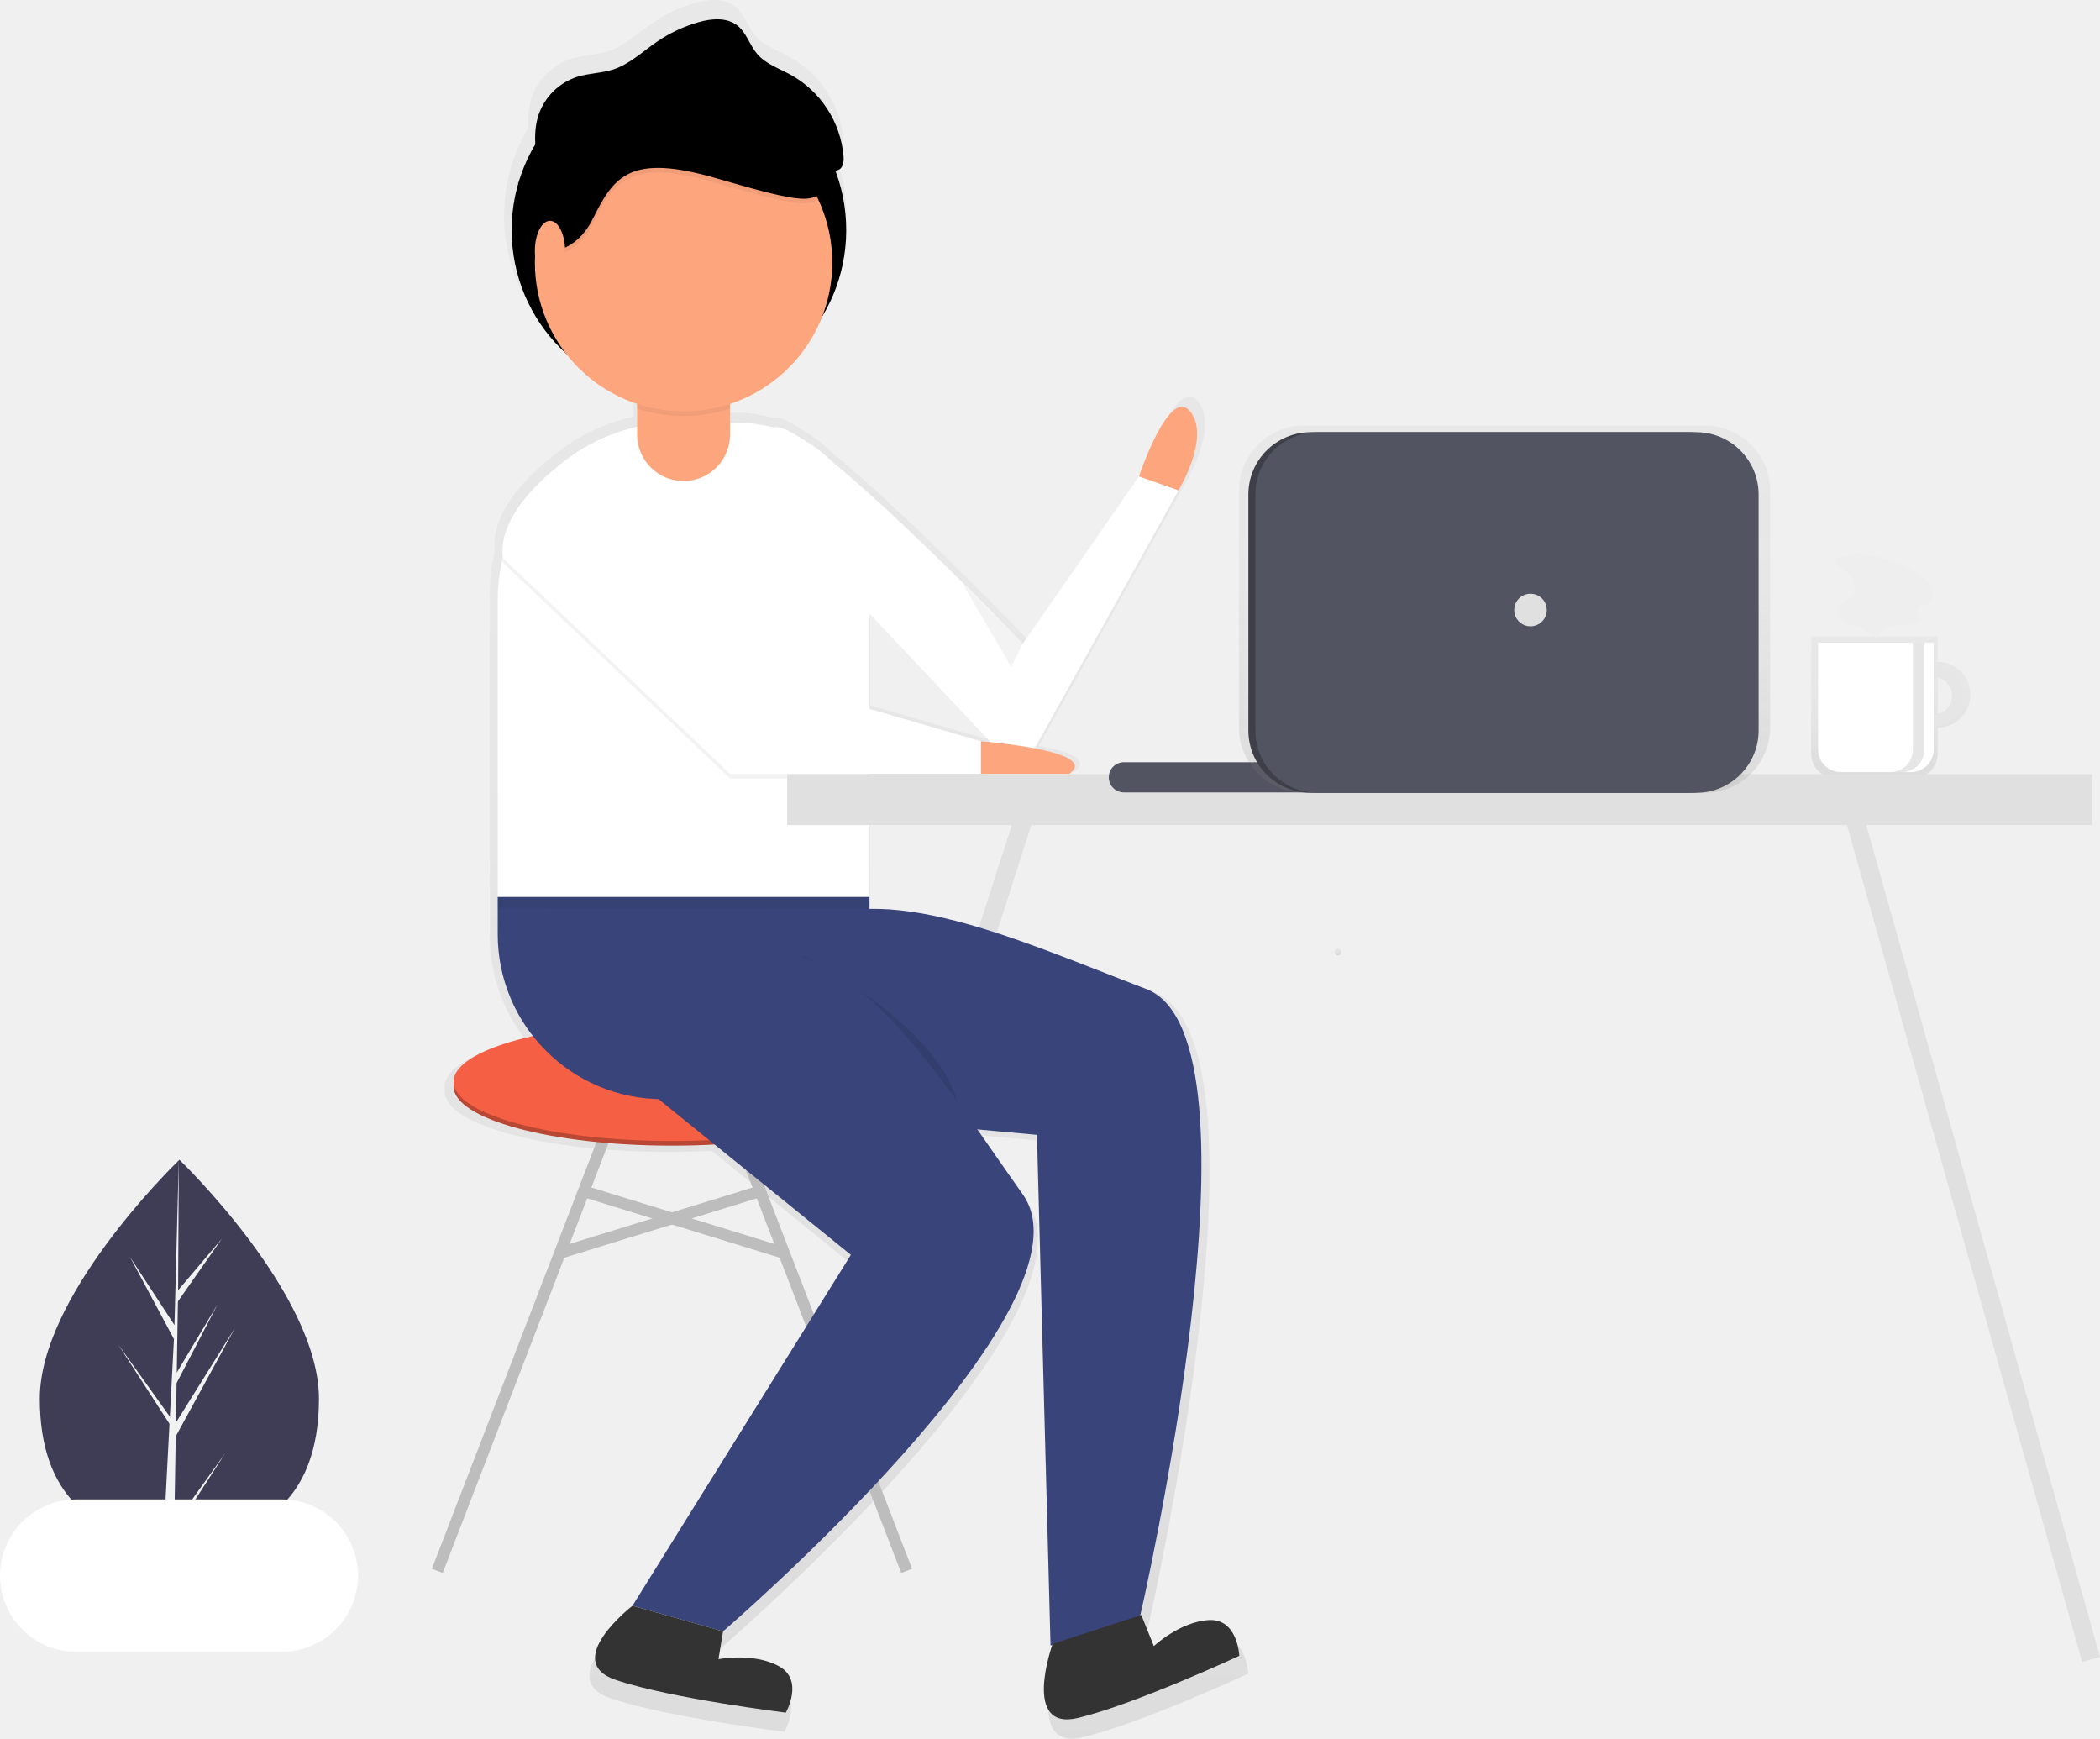
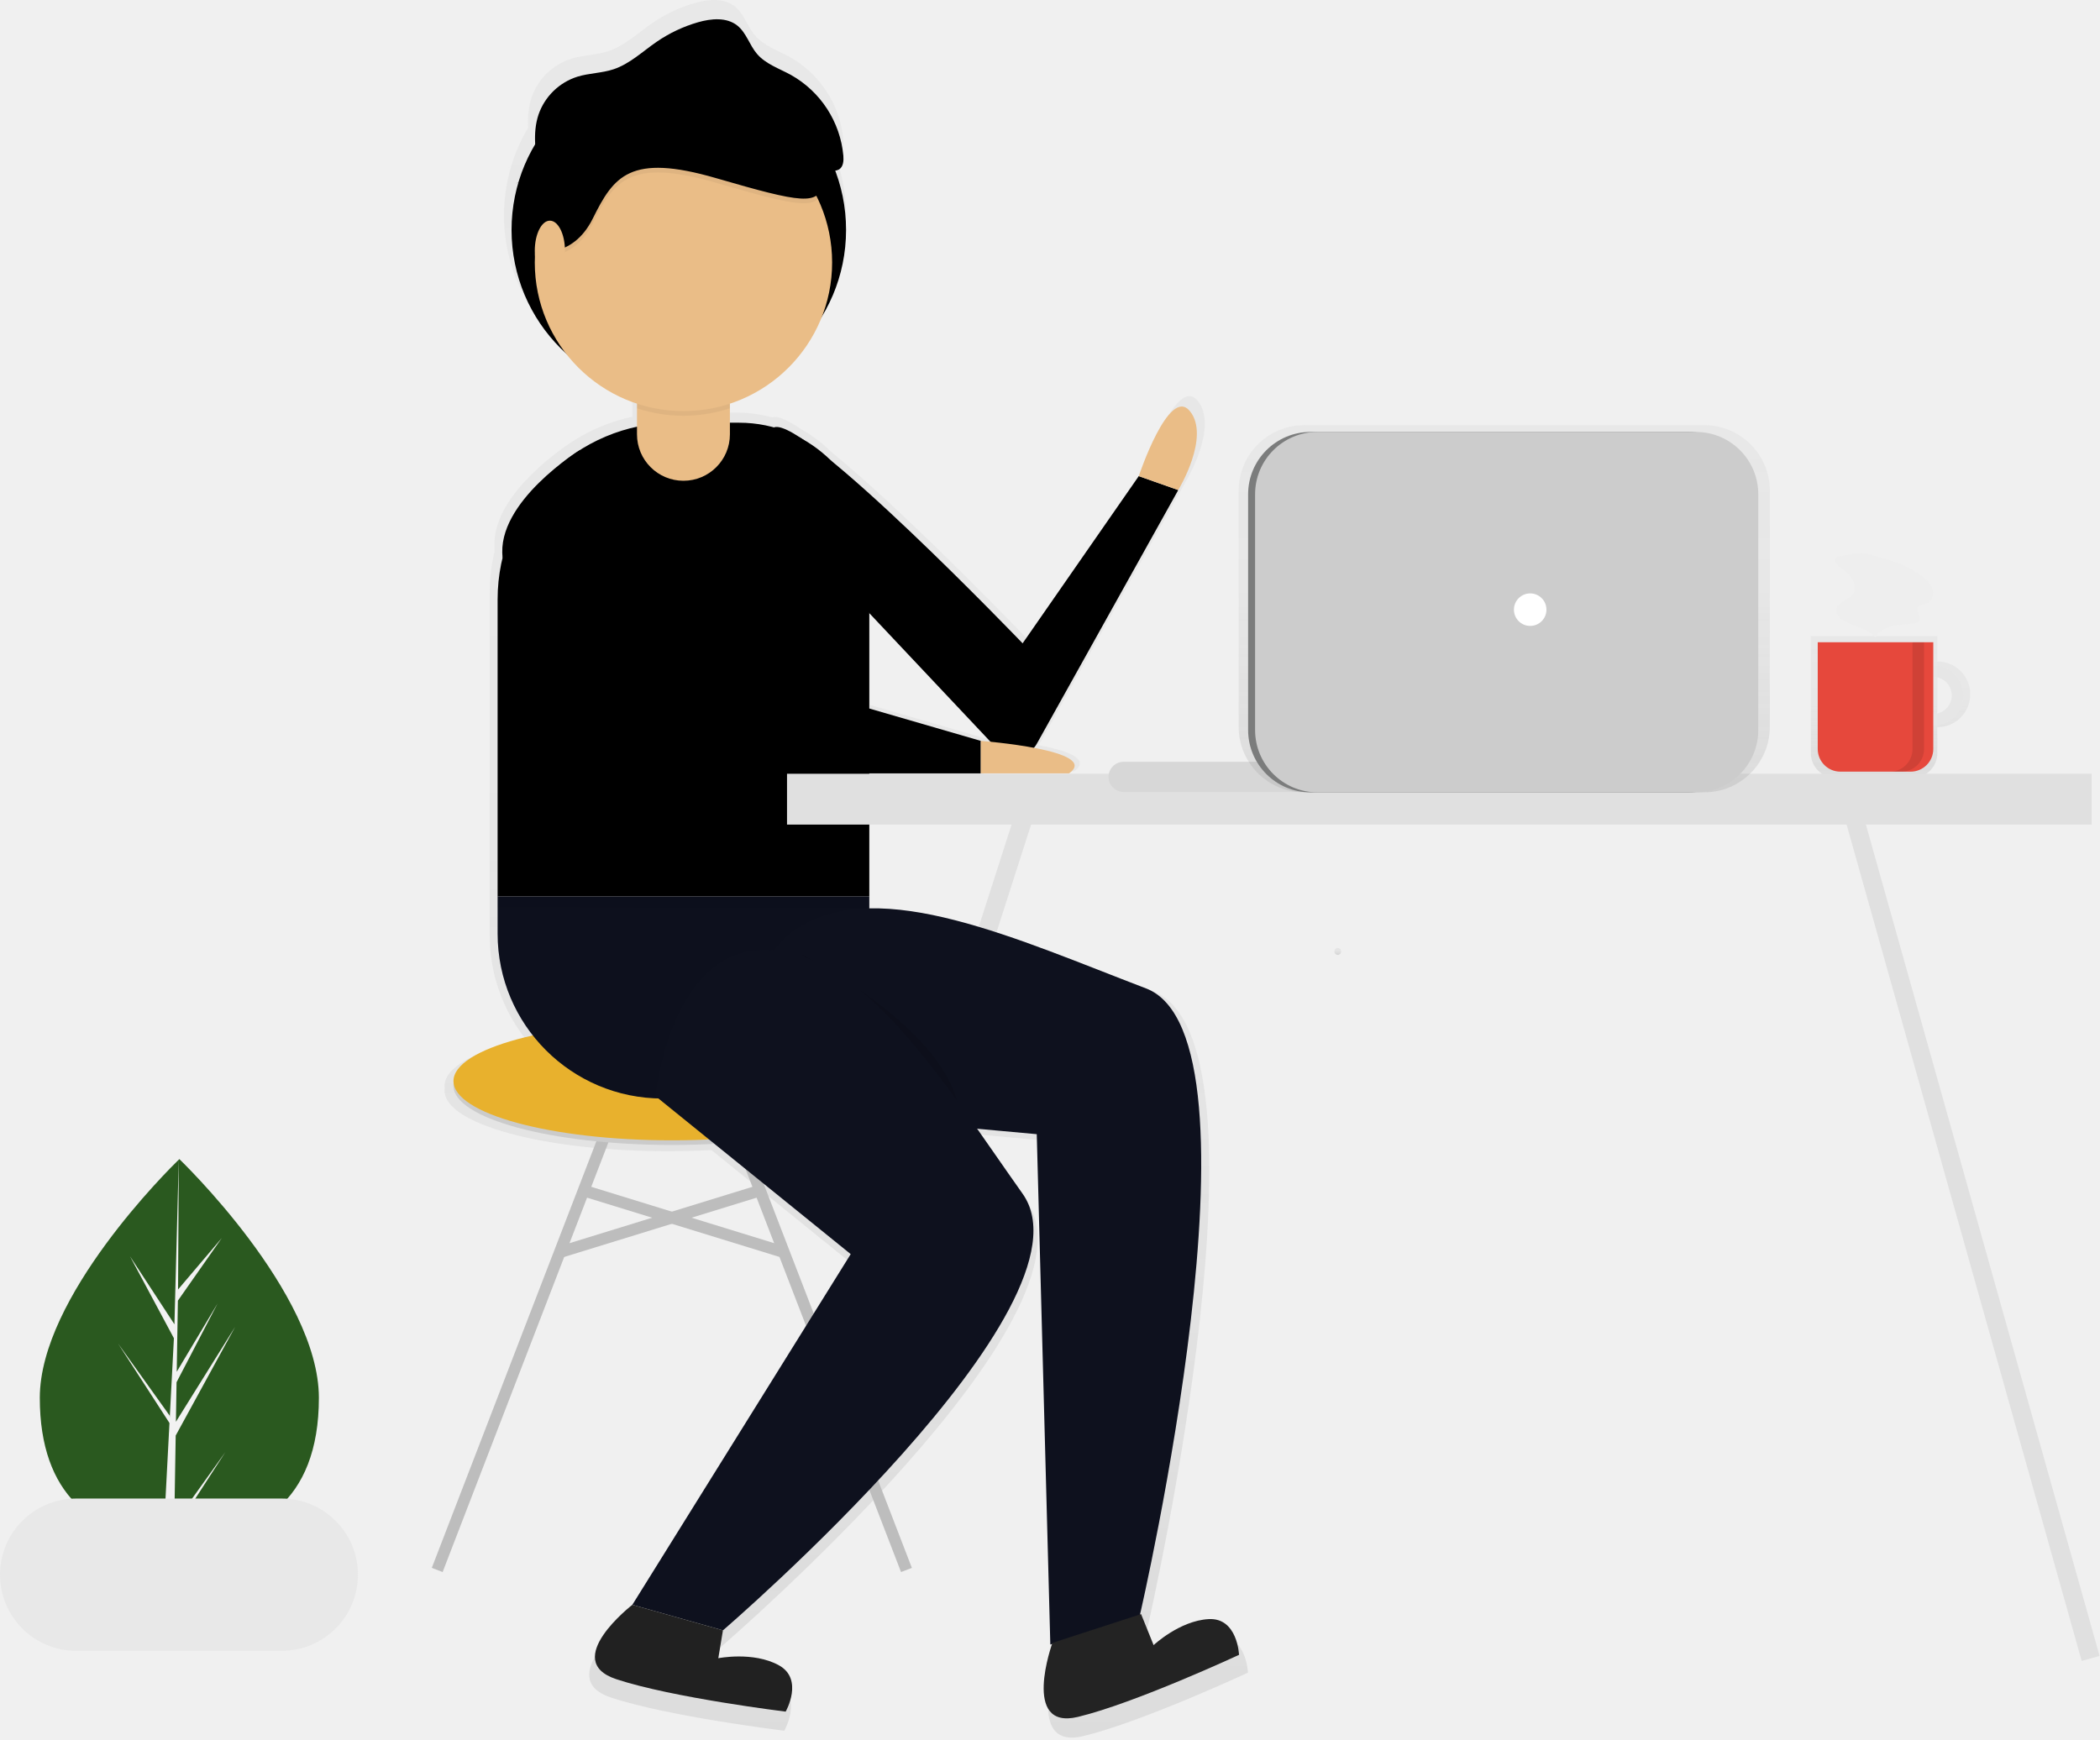
- <svg xmlns="http://www.w3.org/2000/svg" xmlns:xlink="http://www.w3.org/1999/xlink" id="a581a3db-2a43-4a80-ac9d-86c7ddaa56ac" data-name="Layer 1" width="903.822" height="748.215" viewBox="0 0 903.822 748.215">
+ <svg xmlns="http://www.w3.org/2000/svg" width="904px" height="749px" viewBox="0 0 904 749" version="1.1">
  <defs>
-     <linearGradient id="fbde297d-ab9b-4106-ad77-f89466c8290f" x1="963.632" y1="410.815" x2="963.632" y2="349.802" gradientUnits="userSpaceOnUse">
-       <stop offset="0" stop-color="gray" stop-opacity="0.25" />
-       <stop offset="0.535" stop-color="gray" stop-opacity="0.12" />
-       <stop offset="1" stop-color="gray" stop-opacity="0.1" />
+     <linearGradient x1="50%" y1="100%" x2="50%" y2="0%" id="linearGradient-1">
+       <stop stop-color="#808080" stop-opacity="0.25" offset="0%" />
+       <stop stop-color="#808080" stop-opacity="0.12" offset="53.514%" />
+       <stop stop-color="#808080" stop-opacity="0.1" offset="100%" />
    </linearGradient>
-     <linearGradient id="b55aa966-9953-40ef-b933-2af4fb1d4bf9" x1="514.095" y1="824.108" x2="514.095" y2="75.892" xlink:href="#fbde297d-ab9b-4106-ad77-f89466c8290f" />
-     <linearGradient id="a395c18f-205e-4149-866b-9e6fd62c4f5f" x1="725.679" y1="487.075" x2="725.679" y2="484.075" xlink:href="#fbde297d-ab9b-4106-ad77-f89466c8290f" />
-     <linearGradient id="bfa05cfc-d7ec-49e0-8f8e-7dcb2e2661be" x1="647.539" y1="341.178" x2="647.539" y2="183.077" xlink:href="#fbde297d-ab9b-4106-ad77-f89466c8290f" />
+     <linearGradient x1="50%" y1="100%" x2="50%" y2="-5.25530901e-07%" id="linearGradient-2">
+       <stop stop-color="#808080" stop-opacity="0.25" offset="0%" />
+       <stop stop-color="#808080" stop-opacity="0.12" offset="53.514%" />
+       <stop stop-color="#808080" stop-opacity="0.1" offset="100%" />
+     </linearGradient>
+     <linearGradient x1="50%" y1="100%" x2="50%" y2="-1.89478063e-12%" id="linearGradient-3">
+       <stop stop-color="#808080" stop-opacity="0.25" offset="0%" />
+       <stop stop-color="#808080" stop-opacity="0.12" offset="53.514%" />
+       <stop stop-color="#808080" stop-opacity="0.1" offset="100%" />
+     </linearGradient>
+     <linearGradient x1="50%" y1="100%" x2="50%" y2="0%" id="linearGradient-4">
+       <stop stop-color="#808080" stop-opacity="0.25" offset="0%" />
+       <stop stop-color="#808080" stop-opacity="0.12" offset="53.514%" />
+       <stop stop-color="#808080" stop-opacity="0.1" offset="100%" />
+     </linearGradient>
  </defs>
-   <path d="M287.076,677.787c0,45.239-26.894,61.036-60.068,61.036-.772,0-1.541-.008-2.304-.029-1.536-.033-3.06-.1-4.563-.209-29.942-2.117-53.204-18.728-53.204-60.799,0-43.535,55.626-98.472,59.822-102.551l.008-.004c.159-.159.242-.238.242-.238S287.076,632.544,287.076,677.787Z" transform="translate(-149.8033 -75.89238)" fill="#3f3d56" />
-   <path d="M224.817,731.902,246.789,701.204l-22.027,34.067-.058,3.524c-1.536-.033-3.06-.1-4.563-.209l2.367-45.26-.017-.351.042-.067.221-4.275L200.673,654.479l22.148,30.948.054.906,1.791-34.196-18.904-35.29,19.133,29.282,1.862-70.893.008-.242v.238l-.309,55.906,18.816-22.164-18.895,26.978-.497,30.618,17.572-29.383L225.806,671.078l-.276,17.021,25.508-40.901-25.604,46.842Z" transform="translate(-149.8033 -75.89238)" fill="#f2f2f2" />
-   <g opacity="0.7">
-     <path d="M983.788,360.697V349.802H929.312V400.192a10.623,10.623,0,0,0,10.623,10.623H973.165a10.623,10.623,0,0,0,10.623-10.623V389.025a14.164,14.164,0,0,0,0-28.327Zm0,22.88V366.145a8.716,8.716,0,1,1,0,17.432Z" transform="translate(-149.8033 -75.89238)" fill="url(#fbde297d-ab9b-4106-ad77-f89466c8290f)" />
+   <g id="Page-1" stroke="none" stroke-width="1" fill="none" fill-rule="evenodd">
+     <g id="About3">
+       <path d="M137.273,601.895 C137.273,647.134 110.378,662.931 77.205,662.931 C76.433,662.931 75.664,662.923 74.9,662.902 C73.364,662.869 71.84,662.802 70.337,662.693 C40.395,660.577 17.133,643.965 17.133,601.895 C17.133,558.359 72.759,503.422 76.954,499.343 L76.963,499.339 C77.121,499.181 77.205,499.101 77.205,499.101 C77.205,499.101 137.273,556.652 137.273,601.895 Z" id="Path" fill="#2A591F" fill-rule="nonzero" />
+       <path d="M75.013,656.009 L96.985,625.312 L74.959,659.378 L74.9,662.902 C73.364,662.869 71.84,662.802 70.337,662.693 L72.704,617.434 L72.688,617.083 L72.73,617.016 L72.951,612.741 L50.87,578.587 L73.018,609.535 L73.072,610.441 L74.863,576.244 L55.959,540.954 L75.092,570.237 L76.954,499.343 L76.963,499.101 L76.963,499.339 L76.654,555.245 L95.47,533.081 L76.575,560.059 L76.078,590.677 L93.65,561.294 L76.003,595.186 L75.727,612.207 L101.236,571.306 L75.631,618.148 L75.013,656.009 Z" id="Path" fill="#F2F2F2" fill-rule="nonzero" />
+       <g id="Group" opacity="0.7" transform="translate(779, 273)" fill="url(#linearGradient-1)" fill-rule="nonzero">
+         <path d="M54.984,11.805 L54.984,0.91 L0.509,0.91 L0.509,51.3 C0.509,57.166 5.265,61.922 11.132,61.922 L44.362,61.922 C50.228,61.922 54.984,57.166 54.984,51.3 L54.984,40.132 C62.807,40.132 69.148,33.791 69.148,25.969 C69.148,18.146 62.807,11.805 54.984,11.805 L54.984,11.805 Z M54.984,34.685 L54.984,17.253 C59.798,17.253 63.7,21.155 63.7,25.969 C63.7,30.782 59.798,34.685 54.984,34.685 L54.984,34.685 Z" id="Shape" />
+       </g>
+       <path d="M832.232,286.51 C825.09,286.51 819.3,292.3 819.3,299.442 C819.3,306.584 825.09,312.374 832.232,312.374 C839.374,312.374 845.164,306.584 845.164,299.442 C845.164,292.3 839.374,286.51 832.232,286.51 Z M832.232,307.4 C827.836,307.4 824.273,303.837 824.273,299.442 C824.273,295.047 827.836,291.484 832.232,291.484 C836.627,291.484 840.19,295.047 840.19,299.442 C840.19,303.837 836.627,307.4 832.232,307.4 L832.232,307.4 Z" id="Shape" fill="#FFFFFF" fill-rule="nonzero" />
+       <path d="M832.232,286.51 C825.09,286.51 819.3,292.3 819.3,299.442 C819.3,306.584 825.09,312.374 832.232,312.374 C839.374,312.374 845.164,306.584 845.164,299.442 C845.164,292.3 839.374,286.51 832.232,286.51 Z M832.232,307.4 C827.836,307.4 824.273,303.837 824.273,299.442 C824.273,295.047 827.836,291.484 832.232,291.484 C836.627,291.484 840.19,295.047 840.19,299.442 C840.19,303.837 836.627,307.4 832.232,307.4 L832.232,307.4 Z" id="Shape" fill="#000000" fill-rule="nonzero" opacity="0.1" />
+       <path d="M782.493,276.563 L832.232,276.563 L832.232,322.52 C832.232,327.904 827.866,332.27 822.482,332.27 L792.243,332.27 C786.858,332.27 782.493,327.904 782.493,322.52 L782.493,276.563 Z" id="Path" fill="#E6483C" fill-rule="nonzero" />
+       <path d="M823.279,276.563 L823.279,322.571 C823.279,327.927 818.936,332.27 813.58,332.27 L818.554,332.27 C823.91,332.27 828.253,327.927 828.253,322.571 L828.253,276.563 L823.279,276.563 Z" id="Path" fill="#000000" fill-rule="nonzero" opacity="0.1" />
+       <path d="M792.308,239.481 C791.447,239.508 790.642,239.917 790.112,240.596 C789.459,241.779 790.642,243.112 791.721,243.925 C793.714,245.427 795.815,246.901 797.17,248.997 C798.525,251.093 798.95,254.017 797.469,256.026 C795.535,258.648 790.921,259.212 790.475,262.44 C790.188,264.512 791.98,266.28 793.795,267.32 C798.275,269.886 804.051,270.571 807.296,274.587 C808.638,271.827 811.641,270.231 814.634,269.549 C817.627,268.868 820.737,268.919 823.772,268.457 C824.777,268.437 825.713,267.941 826.293,267.119 C827.141,265.398 824.723,263.333 825.558,261.604 C826.193,260.289 828.059,260.391 829.421,259.864 C831.64,259.007 832.554,256.151 831.925,253.858 C831.295,251.564 829.517,249.772 827.646,248.302 C822.606,244.341 816.545,242.012 810.415,240.337 C807.564,239.558 804.218,238.336 801.256,238.218 C798.398,238.104 795.138,238.997 792.308,239.481 Z" id="Path" fill="#EEEEEE" fill-rule="nonzero" />
+       <path d="M443.209,344.016 L339.209,668.016" id="Path" stroke="#E0E0E0" stroke-width="8" />
+       <g id="Group" opacity="0.7" transform="translate(191, 0)" fill="url(#linearGradient-2)" fill-rule="nonzero">
+         <path d="M332.788,704.506 C319.995,705.248 308.599,715.965 308.599,715.965 L303.088,702.295 L302.638,702.441 C305.33,690.657 360.104,447.722 305.272,426.779 C263.139,410.686 218.448,390.771 183.434,391.519 L183.434,334.129 L232.523,334.129 L232.523,332.084 L271.385,332.084 C278.834,326.763 268.01,323.104 255.911,320.817 C256.404,320.253 256.839,319.64 257.208,318.988 L319.451,207.317 C319.451,207.317 333.768,183.795 324.564,172.546 C315.36,161.296 302.065,201.181 302.065,201.181 L250.931,274.814 C250.931,274.814 199.322,221.023 166.492,194.273 C162.849,190.662 158.738,187.556 154.27,185.036 C148.277,180.981 143.741,178.881 141.504,179.704 C141.481,179.713 141.463,179.727 141.44,179.736 C136.465,178.358 131.326,177.66 126.164,177.659 L122.073,177.659 L122.073,169.268 C140.626,163.141 155.483,149.063 162.6,130.867 C174.289,111.507 176.442,87.851 168.439,66.699 C169.05,66.627 169.637,66.423 170.162,66.102 C172.014,64.91 172.197,62.302 172.018,60.107 C170.655,45.148 162.004,31.822 148.896,24.488 C143.714,21.654 137.78,19.702 133.959,15.199 C130.676,11.33 129.296,5.918 125.323,2.761 C120.603,-0.99 113.785,-0.345 107.994,1.329 C101.549,3.194 95.443,6.075 89.906,9.864 C83.641,14.155 77.987,19.668 70.775,22.042 C65.65,23.73 60.093,23.696 54.935,25.282 C46.91,27.825 40.562,34.016 37.819,41.976 C36.506,46.193 36.009,50.621 36.354,55.024 C33.218,60.266 30.75,65.881 29.008,71.736 C28.623,71.944 28.235,72.148 27.852,72.363 L28.974,71.859 C20.993,98.796 29.04,127.927 49.715,146.948 C57.724,157.373 68.682,165.15 81.166,169.268 L81.166,179.419 C72.259,181.34 63.762,184.82 56.066,189.699 L56.055,189.685 C56.055,189.685 55.402,190.089 54.285,190.841 C54.173,190.916 54.061,190.992 53.95,191.067 C46.382,196.203 21.024,214.971 21.88,235.25 C21.847,236.03 21.852,236.812 21.894,237.596 C20.509,243.457 19.808,249.458 19.805,255.48 L19.805,402.649 C19.785,418.911 25.25,434.704 35.316,447.475 C13.975,452.259 0.374,459.493 0.374,467.589 C0.481,468.267 0.481,468.957 0.374,469.635 C0.374,484.037 43.414,495.713 96.506,495.713 C102.925,495.713 109.196,495.541 115.263,495.215 L175.253,543.779 L79.121,698.204 C79.121,698.204 47.417,722.749 71.962,730.93 C96.506,739.112 146.617,745.248 146.617,745.248 C146.617,745.248 154.799,730.93 143.549,724.794 C132.3,718.658 116.96,721.726 116.96,721.726 L119.005,709.454 C119.005,709.454 285.702,566.278 250.931,517.19 C244.279,507.798 237.627,498.108 230.917,488.569 L257.159,490.961 L263.13,715.718 L263.877,715.474 C262.378,719.89 251.776,753.214 275.276,747.575 C300.434,741.538 346.209,720.243 346.209,720.243 C346.209,720.243 345.581,703.765 332.788,704.506 Z M232.523,317.767 L183.434,303.515 L183.434,261.519 L236.788,318.156 C234.165,317.893 232.523,317.767 232.523,317.767 Z" id="Shape" />
+       </g>
+       <circle id="Oval" fill="#000000" fill-rule="nonzero" cx="292.209" cy="99.016" r="72" />
+       <path d="M374.209,264.016 L429.156,322.345 C431.503,324.836 434.897,326.059 438.293,325.637 C441.689,325.215 444.681,323.199 446.347,320.21 L507.209,211.016 L490.209,205.016 L440.209,277.016 C440.209,277.016 346.342,179.179 333.209,184.016 C320.076,188.853 374.209,264.016 374.209,264.016 Z" id="Path" fill="#000000" fill-rule="nonzero" />
+       <path d="M269.209,466.016 L188.209,676.016" id="Path" stroke="#BDBDBD" stroke-width="5" />
+       <path d="M309.209,466.016 L390.209,676.016" id="Path" stroke="#BDBDBD" stroke-width="5" />
+       <ellipse id="Oval" fill="#CBCBCB" fill-rule="nonzero" cx="289.209" cy="467.516" rx="94" ry="25.5" />
+       <ellipse id="Oval" fill="#E8B12D" fill-rule="nonzero" cx="289.209" cy="465.516" rx="94" ry="25.5" />
+       <path d="M249.655,512.154 L338.345,539.484" id="Path" stroke="#BDBDBD" stroke-width="5" />
+       <path d="M328.763,512.154 L240.073,539.484" id="Path" stroke="#BDBDBD" stroke-width="5" />
+       <path d="M290.304,182.016 L318.209,182.016 C349.137,182.016 374.209,207.088 374.209,238.016 L374.209,386.016 L214.209,386.016 L214.209,258.111 C214.209,216.085 248.278,182.016 290.304,182.016 Z" id="Path" fill="#000000" fill-rule="nonzero" />
+       <path d="M214.209,386.016 L374.209,386.016 L374.209,473.016 L285.209,473.016 C245.997,473.016 214.209,441.228 214.209,402.016 L214.209,386.016 Z" id="Path" fill="#0D101D" fill-rule="nonzero" />
+       <path d="M216.37,242.055 L314.209,335.016 L422.209,335.016 L422.209,321.016 L329.209,294.016 L249.655,195.776 C249.655,195.776 213.531,218.095 216.37,242.055 Z" id="Path" fill="#000000" fill-rule="nonzero" opacity="0.05" />
+       <path d="M216.37,240.055 L314.209,333.016 L422.209,333.016 L422.209,319.016 L329.209,292.016 L249.655,193.776 C249.655,193.776 213.531,216.095 216.37,240.055 Z" id="Path" fill="#000000" fill-rule="nonzero" />
+       <path d="M422.209,319.016 C422.209,319.016 474.209,323.016 460.209,333.016 L422.209,333.016 L422.209,319.016 Z" id="Path" fill="#EABD87" fill-rule="nonzero" />
+       <path d="M490.209,205.016 C490.209,205.016 503.209,166.016 512.209,177.016 C521.209,188.016 507.209,211.016 507.209,211.016 L490.209,205.016 Z" id="Path" fill="#EABD87" fill-rule="nonzero" />
+       <polygon id="Path" fill="#000000" fill-rule="nonzero" opacity="0.05" points="214.209 386.016 214.209 390.683 374.209 391.016 374.209 386.016" />
+       <path d="M338.671,478.56 L446.299,488.369 L452.138,708.141 L490.669,695.597 C490.669,695.597 548.295,446.599 493.345,425.61 C438.395,404.622 378.997,376.985 343.533,399.508 C308.069,422.032 338.671,478.56 338.671,478.56 Z" id="Path" fill="#0E111E" fill-rule="nonzero" />
+       <path d="M345.209,411.016 C345.209,411.016 404.209,441.016 412.209,475.016" id="Path" fill="#000000" fill-rule="nonzero" opacity="0.1" />
+       <path d="M282.21,472.016 L366.209,540.016 L272.209,691.016 L311.209,702.016 C311.209,702.016 474.209,562.016 440.209,514.016 C406.209,466.016 372.209,410.016 330.209,409.016 C288.209,408.016 282.21,472.016 282.21,472.016 Z" id="Path" fill="#0E111E" fill-rule="nonzero" />
+       <polygon id="Path" fill="#000000" fill-rule="nonzero" opacity="0.05" points="414.209 251.016 435.209 287.016 440.209 277.016" />
+       <path d="M272.209,691.016 C272.209,691.016 241.209,715.016 265.209,723.016 C289.209,731.016 338.209,737.016 338.209,737.016 C338.209,737.016 346.209,723.016 335.209,717.016 C324.209,711.016 309.209,714.016 309.209,714.016 L311.209,702.016 L272.209,691.016 Z" id="Path" fill="#212121" fill-rule="nonzero" />
+       <path d="M453.032,707.431 C453.032,707.431 439.415,745.195 464.014,739.291 C488.614,733.388 533.374,712.566 533.374,712.566 C533.374,712.566 532.759,696.453 520.251,697.179 C507.742,697.904 496.598,708.383 496.598,708.383 L491.209,695.016 L453.032,707.431 Z" id="Path" fill="#232323" fill-rule="nonzero" />
+       <rect id="Rectangle" fill="#EABD87" fill-rule="nonzero" x="274.209" y="147.016" width="40" height="60" rx="20" />
+       <path d="M294.209,149.016 C283.163,149.016 274.209,157.97 274.209,169.016 L274.209,175.811 C287.2,180.084 301.218,180.084 314.209,175.811 L314.209,169.016 C314.209,157.97 305.255,149.016 294.209,149.016 L294.209,149.016 Z" id="Path" fill="#000000" fill-rule="nonzero" opacity="0.05" />
+       <circle id="Oval" fill="#EABD87" fill-rule="nonzero" cx="294.209" cy="113.016" r="64" />
+       <path d="M230.209,110.112 C230.209,110.112 246.209,114.235 255.209,96.05 C264.209,77.866 271.209,67.947 308.209,78.692 C345.209,89.438 352.652,90.749 354.431,80.588 C355.646,73.644 342.489,56.778 334.035,46.793 C329.911,41.922 323.18,39.016 315.987,39.016 L274.209,39.016 L249.209,50.588 L230.209,67.12 L226.209,89.438 L230.209,110.112 Z" id="Path" fill="#000000" fill-rule="nonzero" opacity="0.05" />
+       <path d="M230.209,108.112 C230.209,108.112 246.209,112.235 255.209,94.05 C264.209,75.866 271.209,65.947 308.209,76.692 C345.209,87.438 352.652,88.749 354.431,78.588 C355.646,71.644 342.489,54.778 334.035,44.793 C329.911,39.922 323.18,37.016 315.987,37.016 L274.209,37.016 L249.209,48.588 L230.209,65.12 L226.209,87.438 L230.209,108.112 Z" id="Path" fill="#000000" fill-rule="nonzero" />
+       <ellipse id="Oval" fill="#EABD87" fill-rule="nonzero" cx="236.709" cy="108.016" rx="6.5" ry="13" />
+       <path d="M232.063,74.565 C230.58,66.194 229.123,57.404 231.823,49.342 C234.505,41.559 240.713,35.505 248.56,33.018 C253.603,31.468 259.038,31.501 264.049,29.851 C271.101,27.529 276.629,22.139 282.755,17.943 C288.169,14.238 294.14,11.42 300.442,9.597 C306.105,7.96 312.772,7.33 317.387,10.997 C321.272,14.084 322.621,19.376 325.831,23.159 C329.567,27.563 335.37,29.471 340.437,32.242 C353.254,39.414 361.713,52.444 363.047,67.071 C363.221,69.217 363.042,71.768 361.231,72.934 C360.106,73.506 358.839,73.737 357.584,73.599 C332.005,73.234 306.396,72.867 280.923,70.519 C273.004,69.789 265.069,68.866 257.122,69.167 C244.824,69.647 232.814,73.036 222.078,79.055" id="Path" fill="#000000" fill-rule="nonzero" />
+       <rect id="Rectangle" fill="#E8E8E8" fill-rule="nonzero" x="0" y="645.267" width="154.085" height="65.568" rx="32.784" />
+       <path d="M575.876,411.183 C576.684,411.155 577.325,410.491 577.325,409.683 C577.325,408.874 576.684,408.211 575.876,408.183 C575.068,408.211 574.427,408.874 574.427,409.683 C574.427,410.491 575.068,411.155 575.876,411.183 L575.876,411.183 Z" id="Path" fill="url(#linearGradient-3)" fill-rule="nonzero" />
+       <path d="M795.971,344.016 L899.971,714.108" id="Path" stroke="#E0E0E0" stroke-width="8" />
+       <rect id="Rectangle" fill="#E0E0E0" fill-rule="nonzero" x="338.787" y="333.178" width="561.606" height="21.885" />
+       <rect id="Rectangle" fill="#D7D7D7" fill-rule="nonzero" x="477.209" y="328.016" width="92" height="13" rx="6.5" />
+       <g id="Group" opacity="0.7" transform="translate(533, 183)" fill="url(#linearGradient-4)" fill-rule="nonzero">
+         <rect id="Rectangle" x="0.209" y="0.077" width="228.659" height="158.101" rx="28.22" />
+       </g>
+       <rect id="Rectangle" fill="#7B7C7C" fill-rule="nonzero" x="537.286" y="185.994" width="216.609" height="155.184" rx="26.835" />
+       <rect id="Rectangle" fill="#CCCCCC" fill-rule="nonzero" x="540.286" y="185.994" width="216.609" height="155.184" rx="26.835" />
+       <circle id="Oval" fill="#FFFFFF" fill-rule="nonzero" cx="658.709" cy="262.516" r="7" />
+     </g>
  </g>
-   <path d="M982.035,362.403a12.932,12.932,0,1,0,12.932,12.932A12.932,12.932,0,0,0,982.035,362.403Zm0,20.89a7.958,7.958,0,1,1,7.958-7.958A7.958,7.958,0,0,1,982.035,383.293Z" transform="translate(-149.8033 -75.89238)" fill="#ffffff" />
-   <path d="M982.035,362.403a12.932,12.932,0,1,0,12.932,12.932A12.932,12.932,0,0,0,982.035,362.403Zm0,20.89a7.958,7.958,0,1,1,7.958-7.958A7.958,7.958,0,0,1,982.035,383.293Z" transform="translate(-149.8033 -75.89238)" opacity="0.1" />
-   <path d="M782.493,276.563h49.739a0,0,0,0,1,0,0v45.957a9.75,9.75,0,0,1-9.75,9.75H792.243a9.75,9.75,0,0,1-9.75-9.75V276.563A0,0,0,0,1,782.493,276.563Z" fill="#ffffff" />
-   <path d="M973.082,352.455v46.008a9.699,9.699,0,0,1-9.699,9.699h4.974a9.699,9.699,0,0,0,9.699-9.699V352.455Z" transform="translate(-149.8033 -75.89238)" opacity="0.1" />
-   <path d="M942.112,315.373a2.904,2.904,0,0,0-2.197,1.115c-.652,1.183.53,2.516,1.609,3.329,1.993,1.501,4.094,2.976,5.449,5.072s1.781,5.02.299,7.029c-1.934,2.622-6.548,3.187-6.994,6.414-.287,2.072,1.505,3.84,3.32,4.88,4.48,2.566,10.256,3.251,13.501,7.267,1.342-2.761,4.345-4.356,7.338-5.038s6.103-.631,9.138-1.093a3.159,3.159,0,0,0,2.521-1.337c.848-1.722-1.569-3.786-.735-5.515.635-1.315,2.501-1.213,3.863-1.74,2.218-.858,3.133-3.713,2.504-6.007s-2.408-4.086-4.278-5.556c-5.04-3.961-11.101-6.29-17.231-7.965-2.851-.779-6.198-2.001-9.159-2.119C948.201,313.996,944.941,314.889,942.112,315.373Z" transform="translate(-149.8033 -75.89238)" fill="#eee" />
-   <line x1="443.209" y1="344.016" x2="339.209" y2="668.016" fill="none" stroke="#e0e0e0" stroke-miterlimit="10" stroke-width="8" />
-   <g opacity="0.7">
-     <path d="M673.591,780.399c-12.793.742-24.189,11.459-24.189,11.459l-5.511-13.67-.45.146c2.692-11.785,57.466-254.719,2.634-275.663-42.133-16.093-86.824-36.008-121.838-35.26V410.022h49.089v-2.045H612.188c7.45-5.321-3.375-8.98-15.473-11.267a11.056,11.056,0,0,0,1.297-1.829L660.254,283.209s14.318-23.522,5.113-34.771-22.499,28.635-22.499,28.635L591.734,350.706s-51.609-53.79-84.439-80.541a57.469,57.469,0,0,0-12.221-9.237c-5.993-4.055-10.529-6.155-12.766-5.332-.023.008-.041.022-.064.031a57.287,57.287,0,0,0-15.276-2.077h-4.091v-8.391a65.608,65.608,0,0,0,40.526-38.401,73.695,73.695,0,0,0,5.84-64.168,4.258,4.258,0,0,0,1.722-.596c1.852-1.192,2.035-3.8,1.857-5.996A45.555,45.555,0,0,0,489.699,100.38c-5.182-2.833-11.116-4.786-14.937-9.289-3.283-3.869-4.663-9.281-8.636-12.438-4.72-3.751-11.538-3.106-17.33-1.432a63.058,63.058,0,0,0-18.088,8.536c-6.265,4.291-11.919,9.803-19.131,12.178-5.125,1.688-10.682,1.654-15.84,3.239A26.605,26.605,0,0,0,378.622,117.868a34.751,34.751,0,0,0-1.464,13.048,73.219,73.219,0,0,0-7.346,16.712c-.386.208-.774.412-1.156.627l1.121-.504a73.617,73.617,0,0,0,20.742,75.089,65.552,65.552,0,0,0,31.45,22.32V255.312a77.333,77.333,0,0,0-25.1,10.28l-.011-.013s-.653.404-1.77,1.155q-.168.113-.335.227c-7.568,5.136-32.926,23.903-32.069,44.183q-.05,1.169.013,2.346a77.975,77.975,0,0,0-2.089,17.883V478.541a72.275,72.275,0,0,0,15.511,44.826c-21.341,4.783-34.942,12.018-34.942,20.114a6.55,6.55,0,0,1,0,2.045c0,14.403,43.04,26.078,96.132,26.078,6.419,0,12.69-.172,18.757-.498l59.99,48.564-96.132,154.425S388.221,798.641,412.765,806.822,487.421,821.14,487.421,821.14s8.181-14.318-3.068-20.454-26.59-3.068-26.59-3.068l2.045-12.272s166.697-143.175,131.926-192.264c-6.652-9.391-13.305-19.081-20.014-28.62l26.242,2.391,5.971,224.757.747-.243c-1.499,4.415-12.101,37.74,11.399,32.1,25.158-6.037,70.933-27.332,70.933-27.332S686.384,779.657,673.591,780.399ZM573.326,393.659l-49.089-14.252V337.411l53.354,56.637C574.968,393.785,573.326,393.659,573.326,393.659Z" transform="translate(-149.8033 -75.89238)" fill="url(#b55aa966-9953-40ef-b933-2af4fb1d4bf9)" />
-   </g>
-   <circle cx="292.209" cy="99.016" r="72" />
-   <path d="M524.012,339.908,578.96,398.237a10.735,10.735,0,0,0,17.191-2.134l60.862-109.194-17-6-50,72s-93.867-97.837-107-93S524.012,339.908,524.012,339.908Z" transform="translate(-149.8033 -75.89238)" fill="#ffffff" />
-   <line x1="269.209" y1="466.016" x2="188.209" y2="676.016" fill="none" stroke="#bdbdbd" stroke-miterlimit="10" stroke-width="5" />
-   <line x1="309.209" y1="466.016" x2="390.209" y2="676.016" fill="none" stroke="#bdbdbd" stroke-miterlimit="10" stroke-width="5" />
-   <ellipse cx="289.209" cy="467.516" rx="94" ry="25.5" fill="#b84733" />
-   <ellipse cx="289.209" cy="465.516" rx="94" ry="25.5" fill="#f55f44" />
-   <line x1="249.655" y1="512.154" x2="338.345" y2="539.484" fill="none" stroke="#bdbdbd" stroke-miterlimit="10" stroke-width="5" />
-   <line x1="328.763" y1="512.154" x2="240.073" y2="539.484" fill="none" stroke="#bdbdbd" stroke-miterlimit="10" stroke-width="5" />
-   <path d="M290.304,182.016h27.905a56,56,0,0,1,56,56v148a0,0,0,0,1,0,0h-160a0,0,0,0,1,0,0V258.111A76.095,76.095,0,0,1,290.304,182.016Z" fill="#ffffff" />
-   <path d="M214.209,386.016h160a0,0,0,0,1,0,0v87a0,0,0,0,1,0,0h-89a71,71,0,0,1-71-71v-16A0,0,0,0,1,214.209,386.016Z" fill="#39447a" />
-   <path d="M366.173,317.948l97.839,92.961h108v-14l-93-27L399.459,271.668S363.334,293.987,366.173,317.948Z" transform="translate(-149.8033 -75.89238)" opacity="0.05" />
-   <path d="M366.173,315.948l97.839,92.961h108v-14l-93-27L399.459,269.668S363.334,291.987,366.173,315.948Z" transform="translate(-149.8033 -75.89238)" fill="#ffffff" />
-   <path d="M572.012,394.908s52,4,38,14h-38Z" transform="translate(-149.8033 -75.89238)" fill="#fda57d" />
-   <path d="M640.012,280.908s13-39,22-28-5,34-5,34Z" transform="translate(-149.8033 -75.89238)" fill="#fda57d" />
-   <polygon points="214.209 386.016 214.209 390.683 374.209 391.016 374.209 386.016 214.209 386.016" opacity="0.05" />
-   <path d="M488.475,554.453l107.627,9.808,5.839,219.772L640.472,771.489s57.626-248.998,2.676-269.986-114.348-48.626-149.812-26.102S488.475,554.453,488.475,554.453Z" transform="translate(-149.8033 -75.89238)" fill="#39447a" />
-   <path d="M495.012,486.908s59,30,67,64" transform="translate(-149.8033 -75.89238)" opacity="0.1" />
-   <path d="M432.013,547.908l83.999,68-94,151,39,11s163-140,129-188-68-104-110-105S432.013,547.908,432.013,547.908Z" transform="translate(-149.8033 -75.89238)" fill="#39447a" />
-   <polygon points="414.209 251.016 435.209 287.016 440.209 277.016 414.209 251.016" opacity="0.05" />
-   <path d="M422.012,766.908s-31,24-7,32,73,14,73,14,8-14-3-20-26-3-26-3l2-12Z" transform="translate(-149.8033 -75.89238)" fill="#333" />
-   <path d="M602.835,783.323s-13.617,37.764,10.983,31.861,69.36-26.725,69.36-26.725-.615-16.113-13.123-15.387-23.653,11.204-23.653,11.204l-5.389-13.367Z" transform="translate(-149.8033 -75.89238)" fill="#333" />
-   <rect x="274.209" y="147.016" width="40" height="60" rx="20" fill="#fda57d" />
-   <path d="M444.012,224.908a20,20,0,0,0-20,20v6.795a64.006,64.006,0,0,0,40,0v-6.795A20,20,0,0,0,444.012,224.908Z" transform="translate(-149.8033 -75.89238)" opacity="0.05" />
-   <circle cx="294.209" cy="113.016" r="64" fill="#fda57d" />
-   <path d="M380.012,186.004s16,4.123,25-14.062,16-28.104,53-17.358,44.443,12.057,46.222,1.895c1.215-6.944-11.941-23.809-20.396-33.794-4.124-4.871-10.855-7.777-18.048-7.777H424.012l-25,11.572-19,16.532-4,22.318Z" transform="translate(-149.8033 -75.89238)" opacity="0.05" />
-   <path d="M380.012,184.004s16,4.123,25-14.062,16-28.104,53-17.358,44.443,12.057,46.222,1.895c1.215-6.944-11.941-23.809-20.396-33.794-4.124-4.871-10.855-7.777-18.048-7.777H424.012l-25,11.572-19,16.532-4,22.318Z" transform="translate(-149.8033 -75.89238)" />
-   <ellipse cx="236.709" cy="108.016" rx="6.5" ry="13" fill="#fda57d" />
-   <path d="M381.867,150.458c-1.483-8.371-2.94-17.162-.24-25.223a26.014,26.014,0,0,1,16.737-16.324c5.043-1.55,10.477-1.517,15.488-3.167,7.052-2.322,12.581-7.712,18.707-11.908a61.658,61.658,0,0,1,17.687-8.346c5.663-1.637,12.33-2.267,16.945,1.401,3.885,3.087,5.234,8.379,8.444,12.162,3.736,4.403,9.539,6.312,14.605,9.083a44.545,44.545,0,0,1,22.61,34.829c.175,2.147-.004,4.697-1.816,5.863a6.483,6.483,0,0,1-3.647.666c-25.579-.366-51.188-.733-76.661-3.081-7.919-.73-15.853-1.652-23.8-1.351a77.855,77.855,0,0,0-35.045,9.888" transform="translate(-149.8033 -75.89238)" />
-   <rect y="645.267" width="154.085" height="65.568" rx="32.784" fill="#ffffff" />
-   <path d="M725.679,487.075a1.501,1.501,0,0,0,0-3,1.501,1.501,0,0,0,0,3Z" transform="translate(-149.8033 -75.89238)" fill="url(#a395c18f-205e-4149-866b-9e6fd62c4f5f)" />
-   <line x1="795.971" y1="344.016" x2="899.971" y2="714.108" fill="none" stroke="#e0e0e0" stroke-miterlimit="10" stroke-width="8" />
-   <rect x="338.787" y="333.178" width="561.606" height="21.885" fill="#e0e0e0" />
-   <rect x="477.209" y="328.016" width="92" height="13" rx="6.5" fill="#535461" />
-   <g opacity="0.7">
-     <rect x="533.209" y="183.077" width="228.659" height="158.101" rx="28.22" fill="url(#bfa05cfc-d7ec-49e0-8f8e-7dcb2e2661be)" />
-   </g>
-   <rect x="537.286" y="185.994" width="216.609" height="155.184" rx="26.835" fill="#3e3f49" />
-   <rect x="540.286" y="185.994" width="216.609" height="155.184" rx="26.835" fill="#535461" />
-   <circle cx="658.709" cy="262.516" r="7" fill="#e0e0e0" />
</svg>
